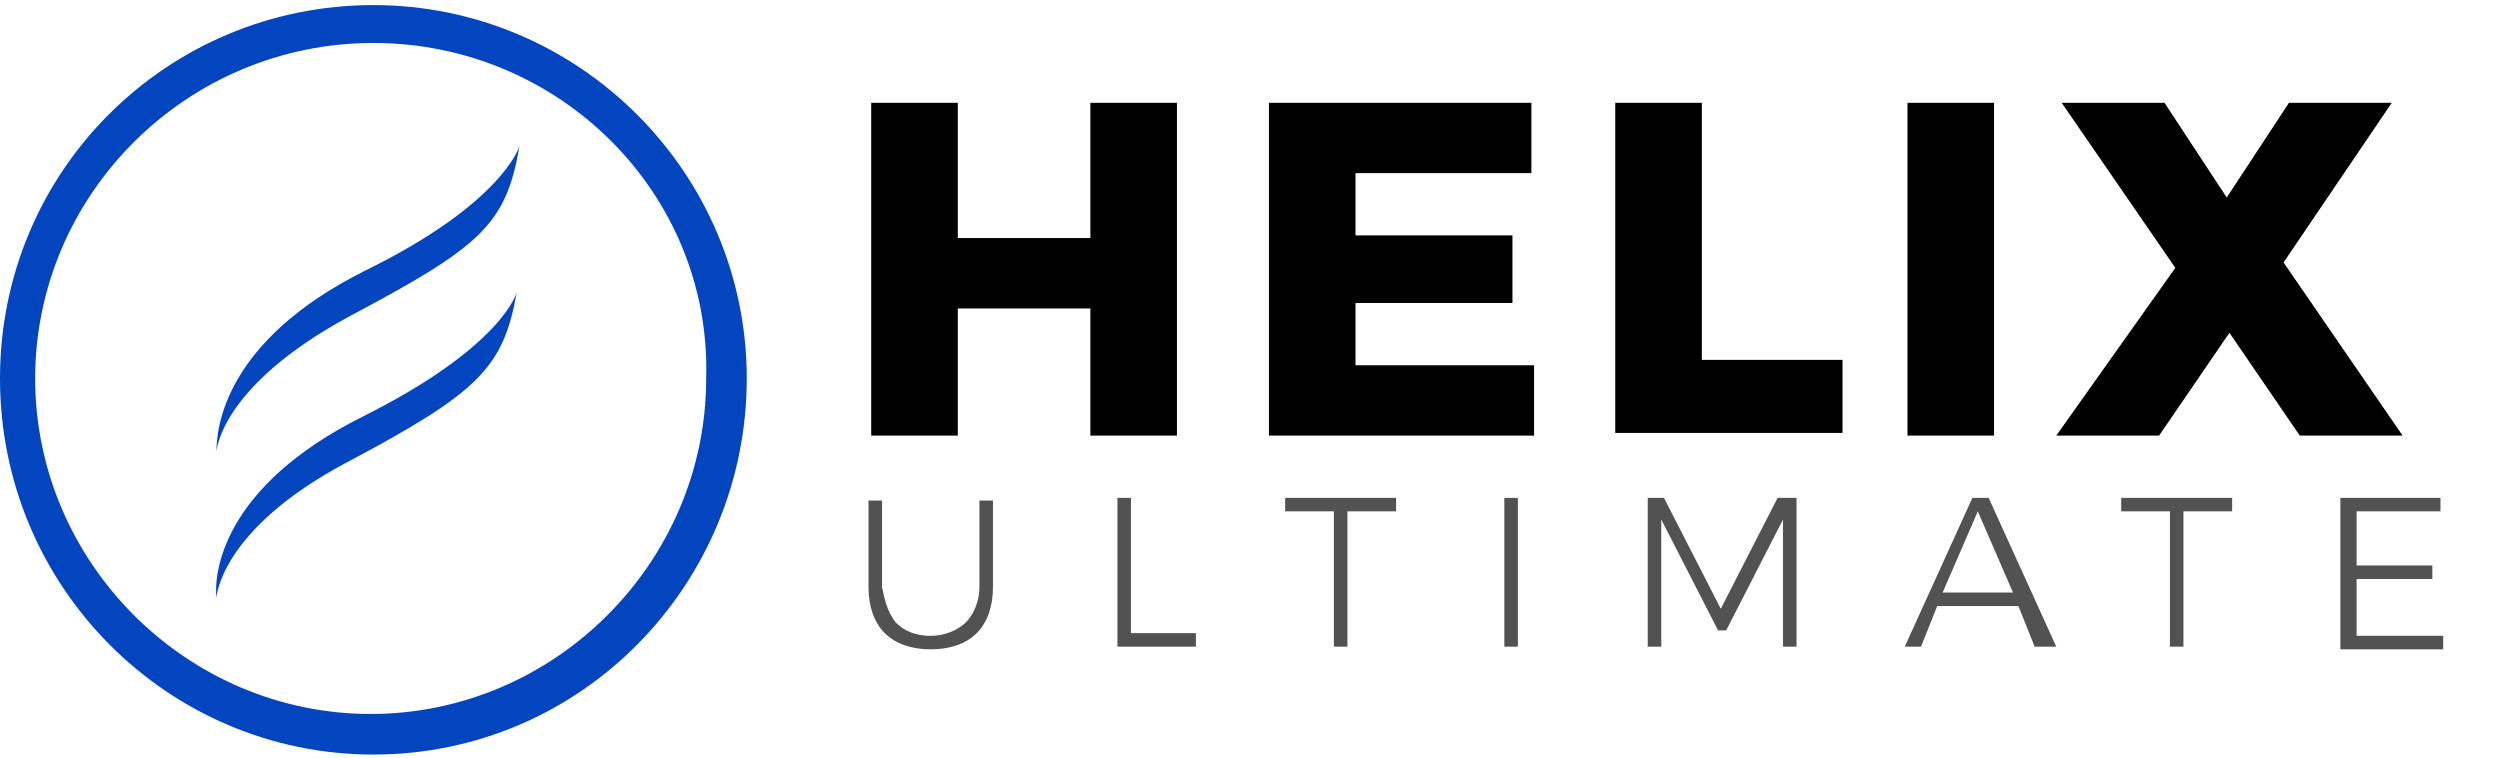
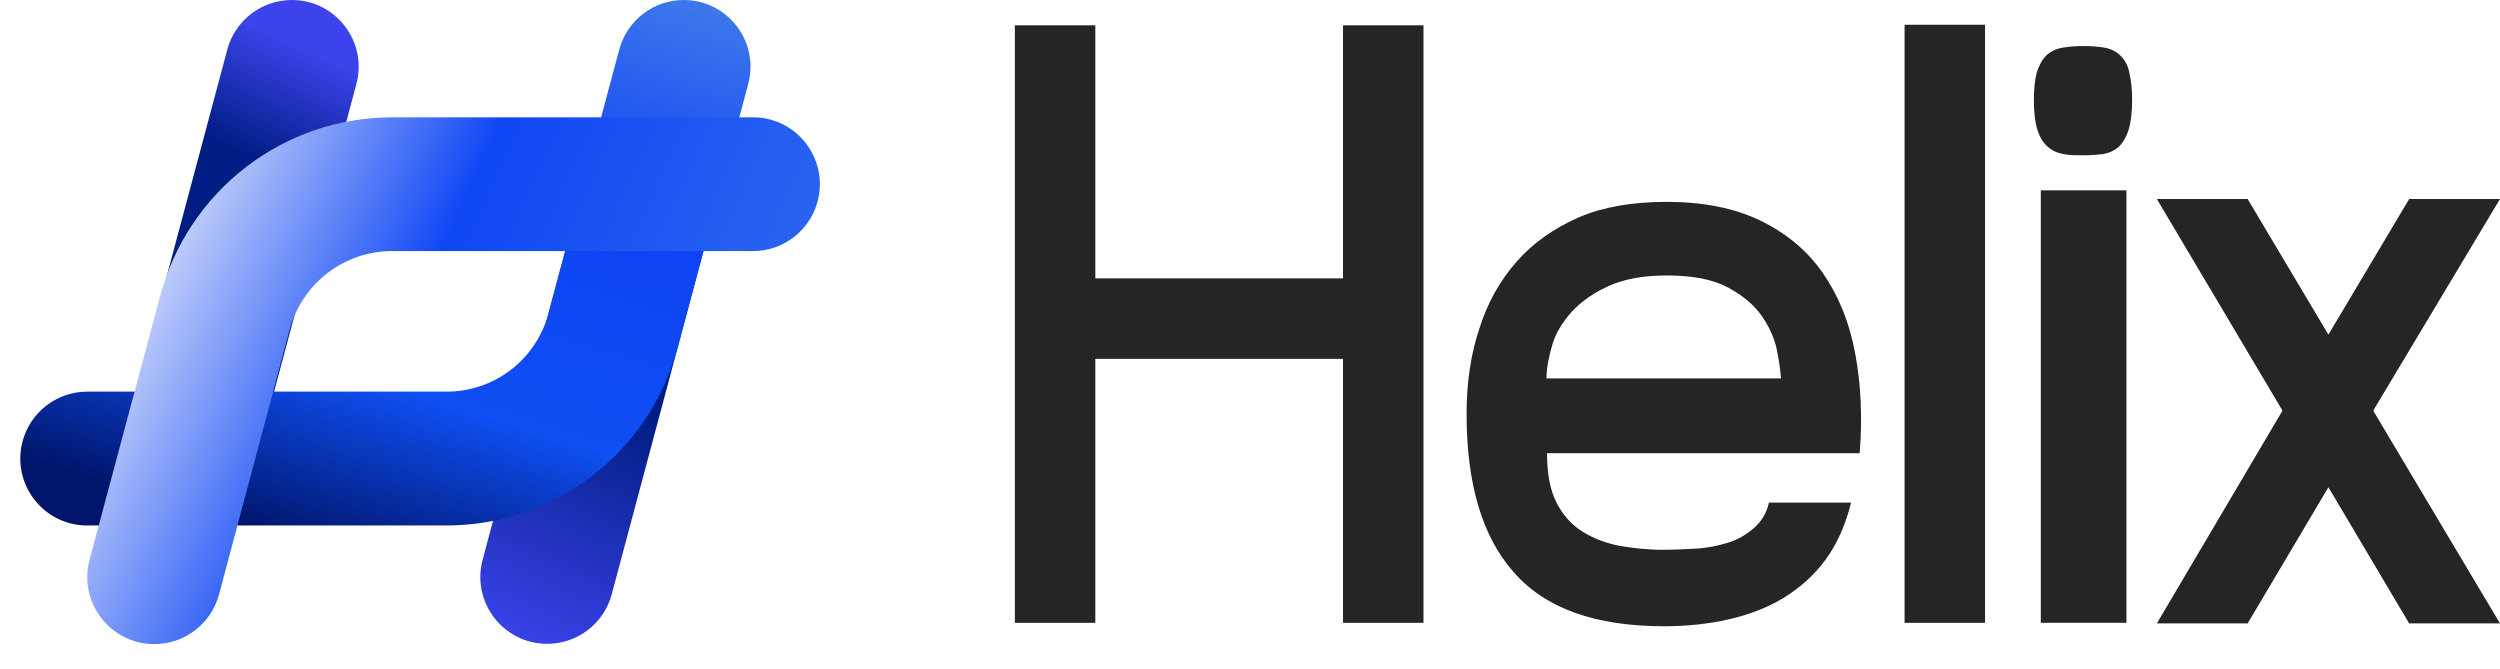
- <svg xmlns="http://www.w3.org/2000/svg" viewBox="0 0 92.4 28" enable-background="new 0 0 92.4 28">
-   <style type="text/css">.st0{fill:#0345BF;} .st1{enable-background:new ;} .st2{fill:#525252;}</style>
-   <path id="Fill-1_6_" class="st0" d="M8 16.7c0-.9.3-4.1 5.5-6.7 5.1-2.5 5.7-4.6 5.7-4.6-.5 2.9-1.4 3.7-6.3 6.3-4.8 2.6-4.9 5-4.9 5z" />
-   <path id="Fill-3_6_" class="st0" d="M8 22.1s.1-2.5 4.8-5c4.9-2.6 5.8-3.5 6.3-6.3 0 0-.5 2-5.7 4.6s-5.5 5.8-5.4 6.7" />
-   <g id="Group-7_6_">
-     <path id="Fill-5_6_" class="st0" d="M13.8 1.588c-6.9 0-12.5 5.6-12.5 12.4s5.6 12.4 12.4 12.4 12.4-5.6 12.4-12.4c.2-6.8-5.4-12.4-12.3-12.4m0 26.3c-7.6 0-13.8-6.2-13.8-13.9s6.2-13.8 13.8-13.8 13.8 6.2 13.8 13.8-6.1 13.9-13.8 13.9" />
-   </g>
-   <g class="st1">
-     <path d="M32.2 3.8h3.2v5h4.9v-5h3.2v12.3h-3.2v-4.7h-4.9v4.7h-3.2v-12.3zM46.9 3.8h9.7v2.6h-6.5v2.3h5.8v2.5h-5.8v2.3h6.6v2.6h-9.8v-12.3zM59.7 3.8h3.2v9.5h5.2v2.7h-8.4v-12.2zM70.5 3.8h3.2v12.3h-3.2v-12.3zM76.2 3.8h3.8l2.3 3.5 2.3-3.5h3.8l-4 5.9 4.4 6.4h-3.8l-2.6-3.8-2.6 3.8h-3.8l4.4-6.2-4.2-6.1z" />
-   </g>
-   <g class="st1">
-     <path class="st2" d="M33.1 23c.3.3.7.5 1.3.5.5 0 1-.2 1.3-.5.3-.3.5-.8.5-1.3v-3.2h.5v3.2c0 .7-.2 1.3-.6 1.7-.4.4-1 .6-1.7.6s-1.3-.2-1.7-.6c-.4-.4-.6-1-.6-1.7v-3.2h.5v3.2c.1.5.2.9.5 1.3zM41.3 18.4h.5v5h2.4v.5h-2.9v-5.5zM47.5 18.4h4.1v.5h-1.8v5h-.5v-5h-1.8v-.5zM55.6 18.4h.5v5.5h-.5v-5.5zM60.8 18.4h.7l2.1 4.1 2.1-4.1h.7v5.5h-.5v-4.7l-2.1 4.1h-.3l-2.1-4.1v4.7h-.5v-5.5zM75.2 23.9l-.6-1.5h-3l-.6 1.5h-.6l2.5-5.5h.6l2.5 5.5h-.8zm-3.4-2h2.6l-1.3-3-1.3 3zM78.4 18.4h4.1v.5h-1.8v5h-.5v-5h-1.8v-.5zM86.5 18.4h3.7v.5h-3.1v2h2.8v.5h-2.8v2.1h3.2v.5h-3.8v-5.6z" />
-   </g>
+ <svg xmlns="http://www.w3.org/2000/svg" width="101" height="27" viewBox="0 0 101 27" fill="none">
+   <path d="M11.791 0C10.568 0 9.498 0.821 9.183 2.002L4.953 17.828L10.163 19.224L14.398 3.397C14.857 1.683 13.565 0 11.791 0Z" fill="url(#paint0_linear)" />
+   <path d="M22.106 26.011C23.329 26.011 24.399 25.19 24.714 24.009L28.944 8.183L23.734 6.779L19.498 22.614C19.04 24.328 20.332 26.011 22.106 26.011Z" fill="url(#paint1_linear)" />
+   <path d="M27.624 0C26.404 0 25.336 0.819 25.02 1.997L22.159 12.659C21.917 13.568 21.381 14.371 20.636 14.943C19.89 15.515 18.977 15.824 18.037 15.822H3.525C2.302 15.822 1.23 16.643 0.913 17.825C0.453 19.543 1.747 21.23 3.525 21.23H18.046C20.174 21.227 22.243 20.521 23.93 19.221C25.618 17.92 26.829 16.099 27.377 14.038L30.228 3.393C30.686 1.681 29.396 0 27.624 0Z" fill="url(#paint2_linear)" />
+   <path d="M33.028 8.148C33.493 6.431 32.2 4.74 30.421 4.74H15.832C13.701 4.743 11.63 5.449 9.939 6.749C8.249 8.05 7.032 9.871 6.478 11.933L3.619 22.614C3.159 24.333 4.455 26.021 6.234 26.021C7.461 26.021 8.534 25.197 8.85 24.012L11.705 13.309C11.952 12.4 12.491 11.597 13.238 11.025C13.985 10.453 14.899 10.143 15.84 10.143H30.421C31.641 10.143 32.709 9.326 33.028 8.148Z" fill="url(#paint3_linear)" />
+   <path d="M54.258 1.023H57.509V25.162H54.258V14.498H44.251V25.162H41V1.023H44.251V11.246H54.258V1.023Z" fill="#252525" />
+   <path d="M67.331 8.155C68.817 8.155 70.094 8.411 71.138 8.922C72.183 9.433 73.019 10.13 73.646 11.036C74.273 11.942 74.714 13.011 74.947 14.265C75.179 15.497 75.248 16.844 75.132 18.308H62.501C62.501 19.121 62.617 19.771 62.872 20.283C63.128 20.794 63.476 21.189 63.917 21.467C64.358 21.746 64.846 21.932 65.403 22.048C65.96 22.141 66.541 22.211 67.168 22.211C67.609 22.211 68.05 22.188 68.515 22.164C68.979 22.141 69.397 22.048 69.792 21.932C70.186 21.816 70.535 21.607 70.837 21.351C71.138 21.096 71.371 20.747 71.464 20.306H74.784C74.552 21.235 74.204 22.002 73.739 22.629C73.275 23.256 72.694 23.767 72.044 24.162C71.394 24.557 70.651 24.836 69.838 25.022C69.025 25.208 68.143 25.301 67.238 25.301C64.451 25.301 62.431 24.581 61.154 23.117C59.877 21.677 59.25 19.539 59.25 16.728C59.25 15.473 59.413 14.335 59.761 13.29C60.086 12.244 60.597 11.338 61.27 10.571C61.944 9.805 62.779 9.224 63.778 8.783C64.753 8.364 65.937 8.155 67.331 8.155ZM71.951 15.264C71.928 14.986 71.882 14.614 71.789 14.149C71.696 13.685 71.487 13.22 71.185 12.778C70.883 12.337 70.419 11.942 69.815 11.617C69.211 11.292 68.399 11.129 67.354 11.129C66.402 11.129 65.635 11.268 65.008 11.547C64.382 11.826 63.894 12.175 63.499 12.593C63.128 13.011 62.849 13.452 62.71 13.94C62.57 14.428 62.478 14.869 62.478 15.288H71.951V15.264Z" fill="#252525" />
+   <path d="M76.945 1H80.196V25.162H76.945V1Z" fill="#252525" />
+   <path d="M95.891 16.613L100.999 25.186H97.33L94.079 19.703H94.056L90.805 25.186H87.137L92.199 16.613V16.566L87.137 8.04H90.805L94.056 13.5H94.079L97.33 8.04H100.999L95.891 16.566V16.613Z" fill="#252525" />
+   <path d="M85.909 7.69H82.449V25.161H85.909V7.69Z" fill="#252525" />
+   <path d="M85.674 2.255C85.512 2.093 85.303 1.977 85.047 1.93C84.815 1.884 84.513 1.86 84.188 1.86C83.863 1.86 83.561 1.884 83.306 1.93C83.05 1.977 82.818 2.093 82.656 2.255C82.493 2.418 82.377 2.65 82.284 2.929C82.214 3.208 82.168 3.58 82.168 4.021C82.168 4.532 82.214 4.927 82.307 5.229C82.4 5.531 82.54 5.763 82.725 5.926C82.911 6.089 83.12 6.182 83.375 6.228C83.608 6.274 83.886 6.274 84.165 6.274C84.444 6.274 84.722 6.251 84.954 6.228C85.21 6.182 85.419 6.089 85.605 5.926C85.767 5.763 85.906 5.531 85.999 5.229C86.092 4.927 86.138 4.532 86.138 4.021C86.138 3.58 86.092 3.208 86.022 2.929C85.976 2.65 85.837 2.418 85.674 2.255Z" fill="#252525" />
+   <defs>
+     <linearGradient id="paint0_linear" x1="8.467" y1="19.91" x2="16.092" y2="3.009" gradientUnits="userSpaceOnUse">
+       <stop offset="0.703" stop-color="#001D84" />
+       <stop offset="0.969" stop-color="#3C43EB" />
+     </linearGradient>
+     <linearGradient id="paint1_linear" x1="22.104" y1="26.698" x2="29.734" y2="9.793" gradientUnits="userSpaceOnUse">
+       <stop stop-color="#3C43EB" />
+       <stop offset="0.583" stop-color="#001D84" />
+     </linearGradient>
+     <linearGradient id="paint2_linear" x1="8.351e-07" y1="18.282" x2="7.551" y2="-6.173" gradientUnits="userSpaceOnUse">
+       <stop stop-color="#00156B" />
+       <stop offset="0.281" stop-color="#0F4FF3" />
+       <stop offset="0.651" stop-color="#0F42F5" />
+       <stop offset="1" stop-color="#3C77EB" />
+     </linearGradient>
+     <linearGradient id="paint3_linear" x1="4.402" y1="7.476" x2="36.739" y2="22.308" gradientUnits="userSpaceOnUse">
+       <stop stop-color="#FCFCFC" />
+       <stop offset="0.375" stop-color="#1047F5" />
+       <stop offset="0.974" stop-color="#3A75EC" />
+     </linearGradient>
+   </defs>
</svg>
